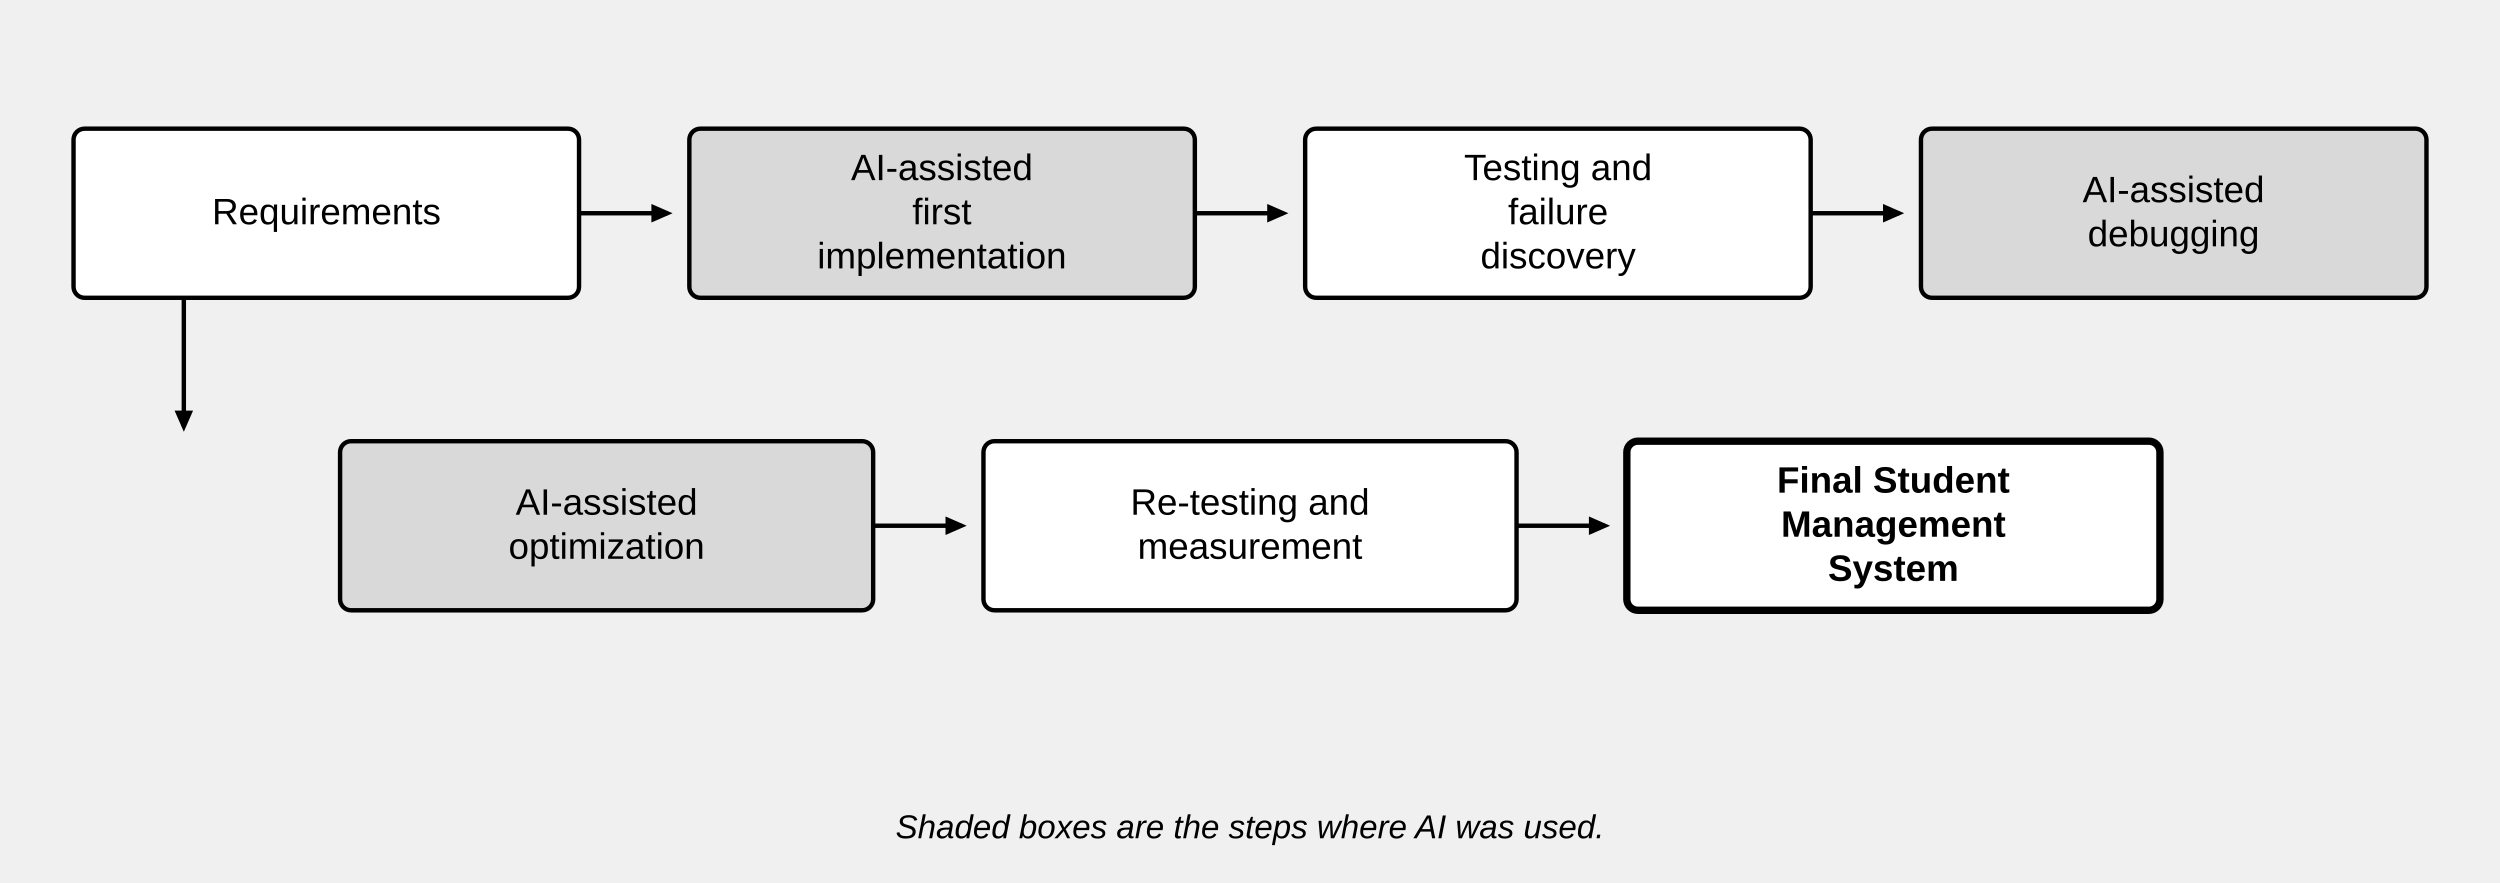
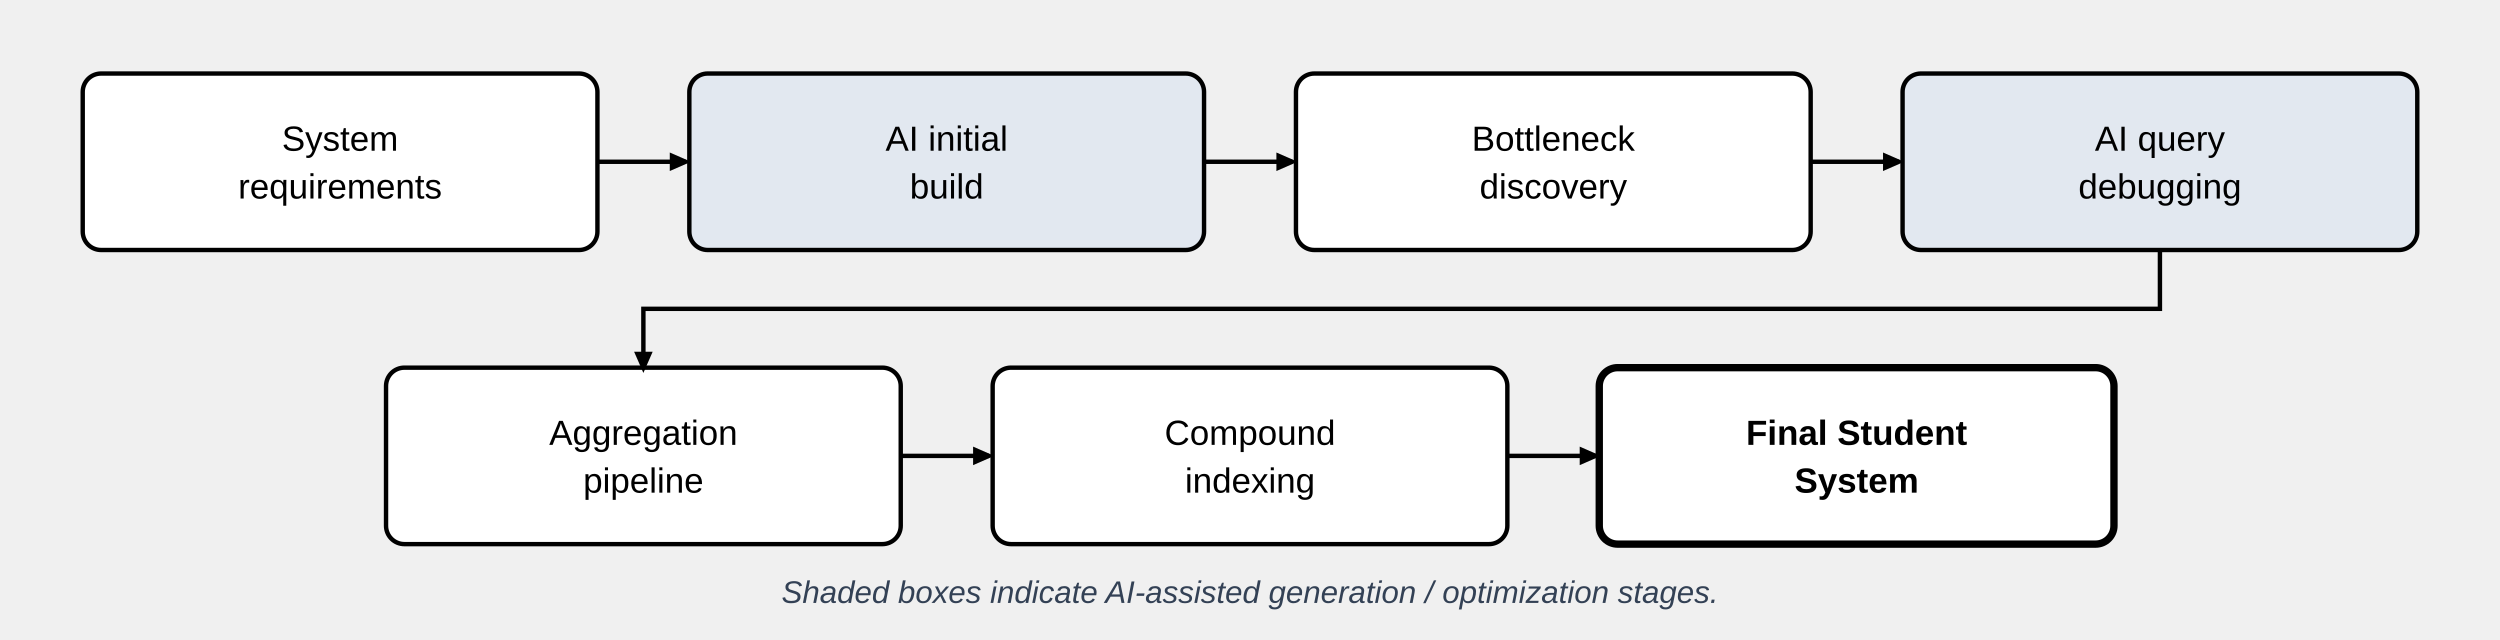
- <svg xmlns="http://www.w3.org/2000/svg" viewBox="0 0 680 240" width="100%" height="100%" style="background-color: #ffffff; font-family: Calibri, -apple-system, BlinkMacSystemFont, Arial, sans-serif;">
+ <svg xmlns="http://www.w3.org/2000/svg" viewBox="0 0 680 174" width="680" height="174" style="background-color: #ffffff; font-family: Calibri, -apple-system, BlinkMacSystemFont, Arial, sans-serif;">
  <defs>
    <marker id="arrow" viewBox="0 0 10 10" refX="6" refY="5" markerWidth="6" markerHeight="6" orient="auto-start-reverse">
      <path d="M 0 1.5 L 8 5 L 0 8.5 z" fill="#000000" />
    </marker>
  </defs>
  <g>
-     <rect x="20.0" y="35.0" width="137.5" height="46" rx="3" ry="3" fill="#FFFFFF" stroke="#000000" stroke-width="1.2" />
-     <text x="88.8" y="61.0" font-size="10" font-weight="normal" fill="#000000" text-anchor="middle">Requirements</text>
+     <rect x="22.5" y="20.0" width="140.0" height="48.0" rx="5" ry="5" fill="#FFFFFF" stroke="#000000" stroke-width="1.2" />
+     <text x="92.5" y="41.0" font-size="9.5" font-weight="normal" fill="#000000" text-anchor="middle">System</text>
+     <text x="92.5" y="54.0" font-size="9.5" font-weight="normal" fill="#000000" text-anchor="middle">requirements</text>
  </g>
-   <line x1="157.5" y1="58.0" x2="181.5" y2="58.0" stroke="#000000" stroke-width="1.2" marker-end="url(#arrow)" />
+   <line x1="162.5" y1="44.0" x2="186.5" y2="44.0" stroke="#000000" stroke-width="1.2" marker-end="url(#arrow)" />
  <g>
-     <rect x="187.5" y="35.0" width="137.5" height="46" rx="3" ry="3" fill="#D9D9D9" stroke="#000000" stroke-width="1.2" />
-     <text x="256.2" y="49.0" font-size="10" font-weight="normal" fill="#000000" text-anchor="middle">AI-assisted</text>
-     <text x="256.2" y="61.0" font-size="10" font-weight="normal" fill="#000000" text-anchor="middle">first</text>
-     <text x="256.2" y="73.0" font-size="10" font-weight="normal" fill="#000000" text-anchor="middle">implementation</text>
+     <rect x="187.5" y="20.0" width="140.0" height="48.0" rx="5" ry="5" fill="#E2E8F0" stroke="#000000" stroke-width="1.2" />
+     <text x="257.5" y="41.0" font-size="9.5" font-weight="normal" fill="#000000" text-anchor="middle">AI initial</text>
+     <text x="257.5" y="54.0" font-size="9.5" font-weight="normal" fill="#000000" text-anchor="middle">build</text>
  </g>
-   <line x1="325.0" y1="58.0" x2="349.0" y2="58.0" stroke="#000000" stroke-width="1.2" marker-end="url(#arrow)" />
+   <line x1="327.5" y1="44.0" x2="351.5" y2="44.0" stroke="#000000" stroke-width="1.2" marker-end="url(#arrow)" />
  <g>
-     <rect x="355.0" y="35.0" width="137.5" height="46" rx="3" ry="3" fill="#FFFFFF" stroke="#000000" stroke-width="1.2" />
-     <text x="423.8" y="49.0" font-size="10" font-weight="normal" fill="#000000" text-anchor="middle">Testing and</text>
-     <text x="423.8" y="61.0" font-size="10" font-weight="normal" fill="#000000" text-anchor="middle">failure</text>
-     <text x="423.8" y="73.0" font-size="10" font-weight="normal" fill="#000000" text-anchor="middle">discovery</text>
+     <rect x="352.5" y="20.0" width="140.0" height="48.0" rx="5" ry="5" fill="#FFFFFF" stroke="#000000" stroke-width="1.2" />
+     <text x="422.5" y="41.0" font-size="9.5" font-weight="normal" fill="#000000" text-anchor="middle">Bottleneck</text>
+     <text x="422.5" y="54.0" font-size="9.5" font-weight="normal" fill="#000000" text-anchor="middle">discovery</text>
  </g>
-   <line x1="492.5" y1="58.0" x2="516.5" y2="58.0" stroke="#000000" stroke-width="1.2" marker-end="url(#arrow)" />
+   <line x1="492.5" y1="44.0" x2="516.5" y2="44.0" stroke="#000000" stroke-width="1.2" marker-end="url(#arrow)" />
  <g>
-     <rect x="522.5" y="35.0" width="137.5" height="46" rx="3" ry="3" fill="#D9D9D9" stroke="#000000" stroke-width="1.2" />
-     <text x="591.2" y="55.0" font-size="10" font-weight="normal" fill="#000000" text-anchor="middle">AI-assisted</text>
-     <text x="591.2" y="67.0" font-size="10" font-weight="normal" fill="#000000" text-anchor="middle">debugging</text>
+     <rect x="517.5" y="20.0" width="140.0" height="48.0" rx="5" ry="5" fill="#E2E8F0" stroke="#000000" stroke-width="1.2" />
+     <text x="587.5" y="41.0" font-size="9.5" font-weight="normal" fill="#000000" text-anchor="middle">AI query</text>
+     <text x="587.5" y="54.0" font-size="9.5" font-weight="normal" fill="#000000" text-anchor="middle">debugging</text>
  </g>
-   <line x1="50.0" y1="81.0" x2="50.0" y2="116.0" stroke="#000000" stroke-width="1.2" marker-end="url(#arrow)" />
  <g>
-     <rect x="92.5" y="120.0" width="145.0" height="46" rx="3" ry="3" fill="#D9D9D9" stroke="#000000" stroke-width="1.2" />
-     <text x="165.0" y="140.0" font-size="10" font-weight="normal" fill="#000000" text-anchor="middle">AI-assisted</text>
-     <text x="165.0" y="152.0" font-size="10" font-weight="normal" fill="#000000" text-anchor="middle">optimization</text>
+     <rect x="105.0" y="100.0" width="140.0" height="48.0" rx="5" ry="5" fill="#FFFFFF" stroke="#000000" stroke-width="1.2" />
+     <text x="175.0" y="121.0" font-size="9.5" font-weight="normal" fill="#000000" text-anchor="middle">Aggregation</text>
+     <text x="175.0" y="134.0" font-size="9.5" font-weight="normal" fill="#000000" text-anchor="middle">pipeline</text>
  </g>
-   <line x1="237.5" y1="143.0" x2="261.5" y2="143.0" stroke="#000000" stroke-width="1.2" marker-end="url(#arrow)" />
+   <line x1="245.0" y1="124.0" x2="269.0" y2="124.0" stroke="#000000" stroke-width="1.2" marker-end="url(#arrow)" />
  <g>
-     <rect x="267.5" y="120.0" width="145.0" height="46" rx="3" ry="3" fill="#FFFFFF" stroke="#000000" stroke-width="1.2" />
-     <text x="340.0" y="140.0" font-size="10" font-weight="normal" fill="#000000" text-anchor="middle">Re-testing and</text>
-     <text x="340.0" y="152.0" font-size="10" font-weight="normal" fill="#000000" text-anchor="middle">measurement</text>
+     <rect x="270.0" y="100.0" width="140.0" height="48.0" rx="5" ry="5" fill="#FFFFFF" stroke="#000000" stroke-width="1.2" />
+     <text x="340.0" y="121.0" font-size="9.5" font-weight="normal" fill="#000000" text-anchor="middle">Compound</text>
+     <text x="340.0" y="134.0" font-size="9.5" font-weight="normal" fill="#000000" text-anchor="middle">indexing</text>
  </g>
-   <line x1="412.5" y1="143.0" x2="436.5" y2="143.0" stroke="#000000" stroke-width="1.2" marker-end="url(#arrow)" />
+   <line x1="410.0" y1="124.0" x2="434.0" y2="124.0" stroke="#000000" stroke-width="1.2" marker-end="url(#arrow)" />
  <g>
-     <rect x="442.5" y="120.0" width="145.0" height="46" rx="3" ry="3" fill="#FFFFFF" stroke="#000000" stroke-width="2" />
-     <text x="515.0" y="134.0" font-size="10" font-weight="bold" fill="#000000" text-anchor="middle">Final Student</text>
-     <text x="515.0" y="146.0" font-size="10" font-weight="bold" fill="#000000" text-anchor="middle">Management</text>
-     <text x="515.0" y="158.0" font-size="10" font-weight="bold" fill="#000000" text-anchor="middle">System</text>
+     <rect x="435.0" y="100.0" width="140.0" height="48.0" rx="5" ry="5" fill="#FFFFFF" stroke="#000000" stroke-width="2" />
+     <text x="505.0" y="121.0" font-size="9.5" font-weight="bold" fill="#000000" text-anchor="middle">Final Student</text>
+     <text x="505.0" y="134.0" font-size="9.5" font-weight="bold" fill="#000000" text-anchor="middle">System</text>
  </g>
-   <text x="340.0" y="228.0" font-size="9" font-style="italic" fill="#000000" text-anchor="middle">Shaded boxes are the steps where AI was used.</text>
+   <path d="M 587.5 68.0 L 587.5 84.0 L 175.0 84.0 L 175.0 100.0" stroke="#000000" stroke-width="1.2" fill="none" marker-end="url(#arrow)" />
+   <text x="340.0" y="164.0" font-size="8.5" font-style="italic" fill="#334155" text-anchor="middle">Shaded boxes indicate AI-assisted generation / optimization stages.</text>
</svg>
